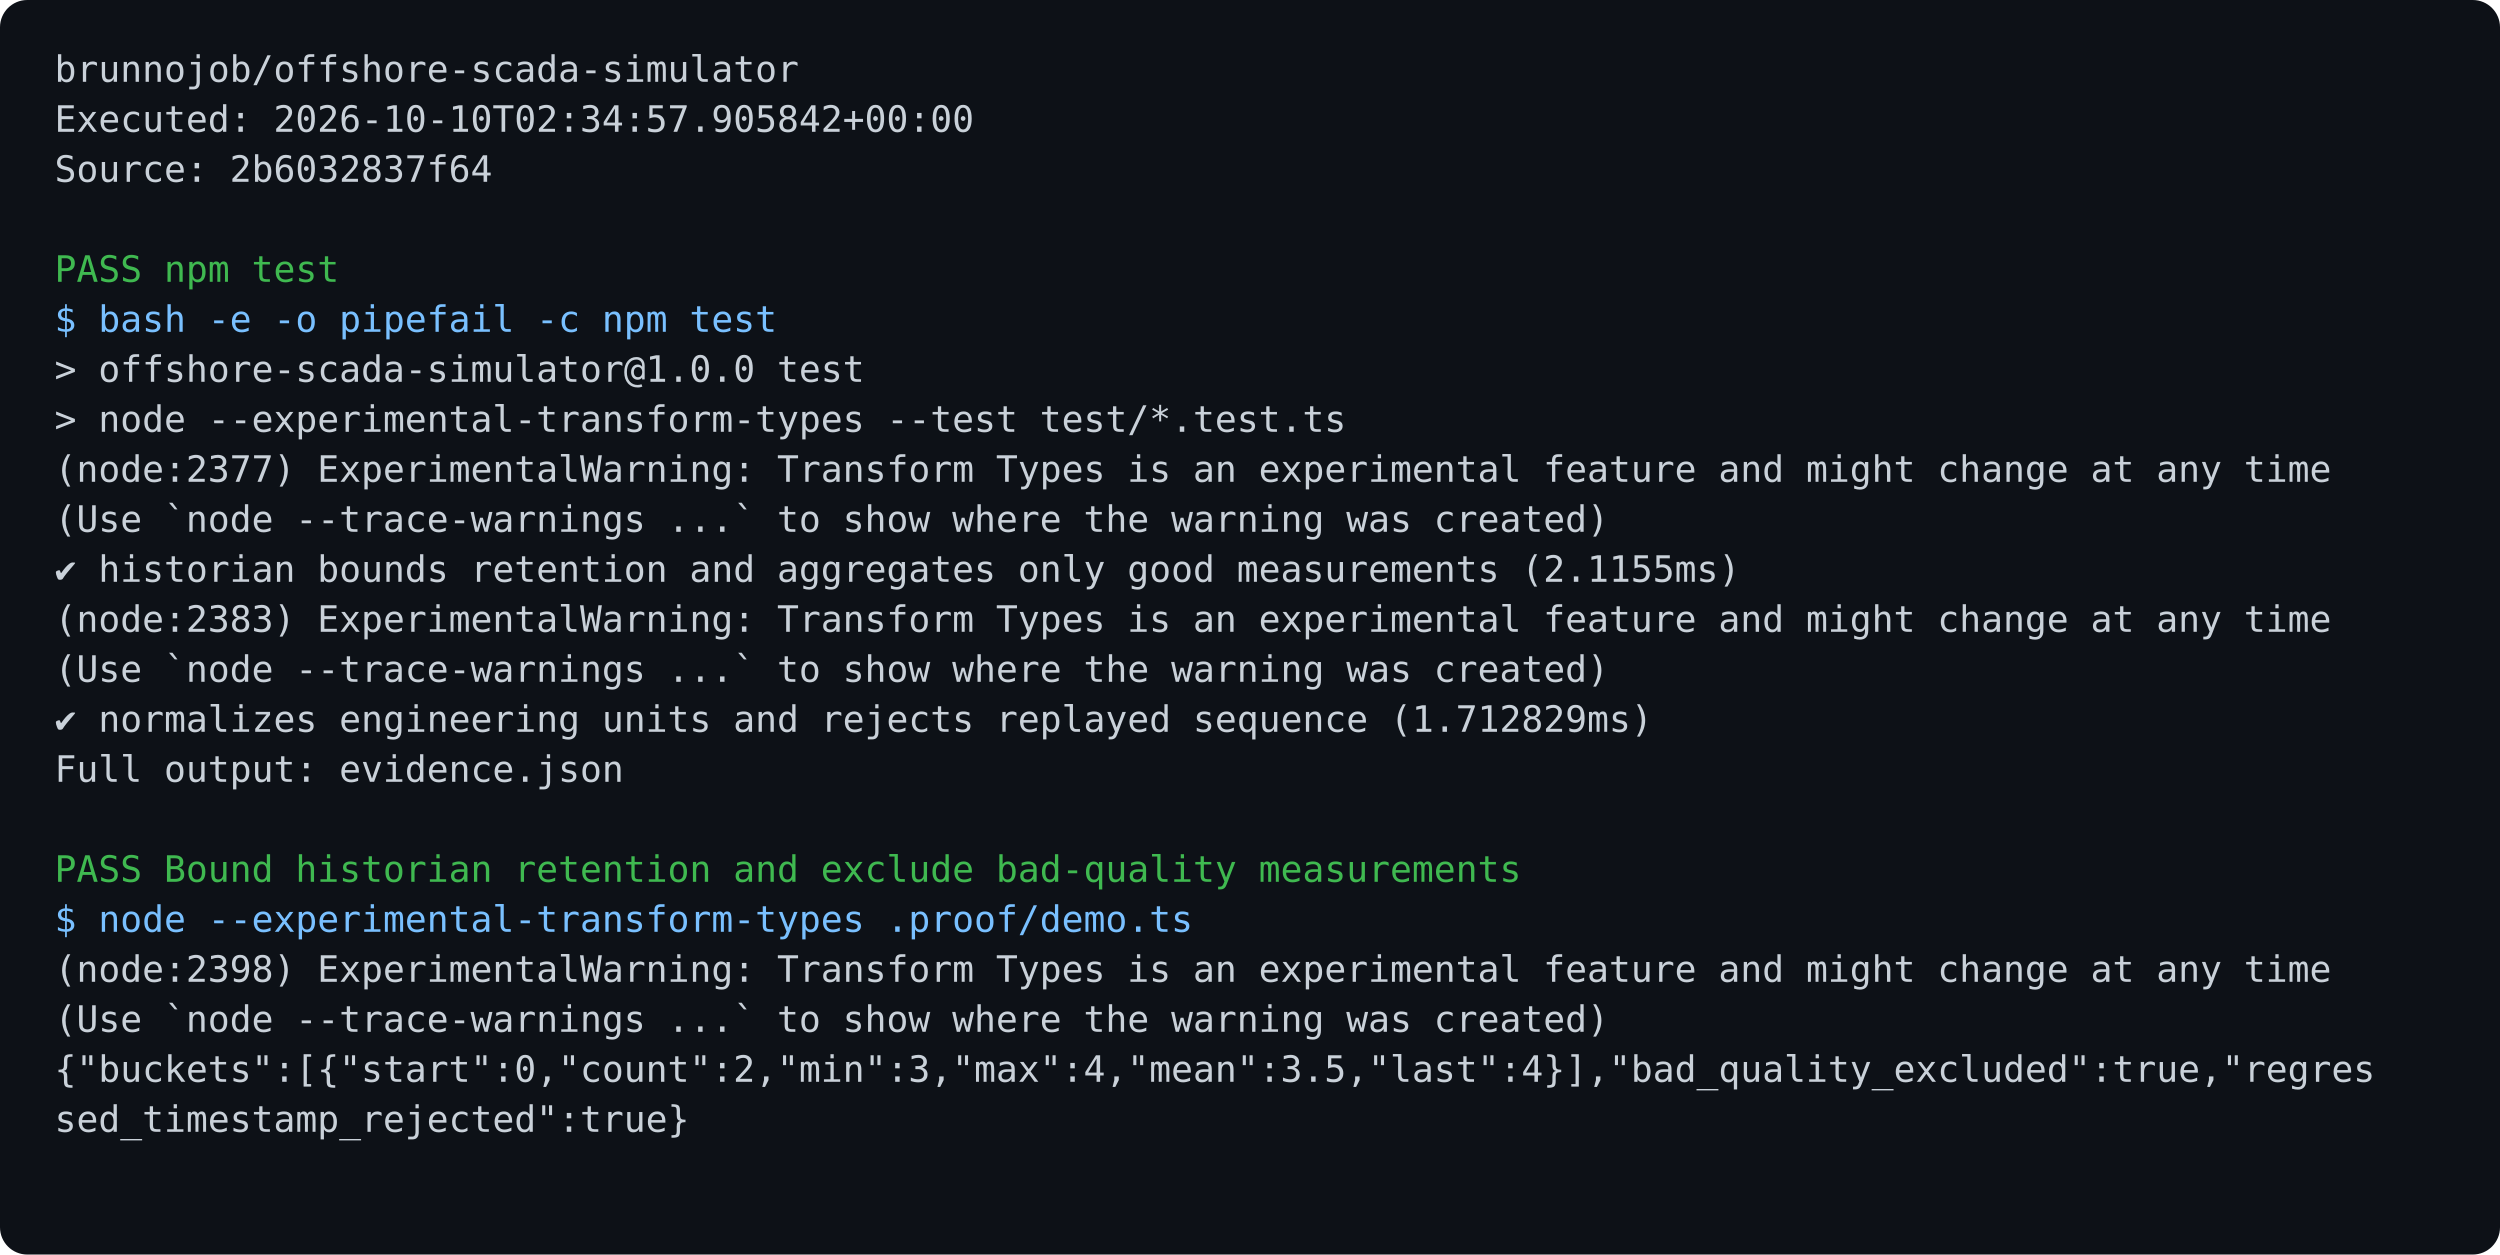
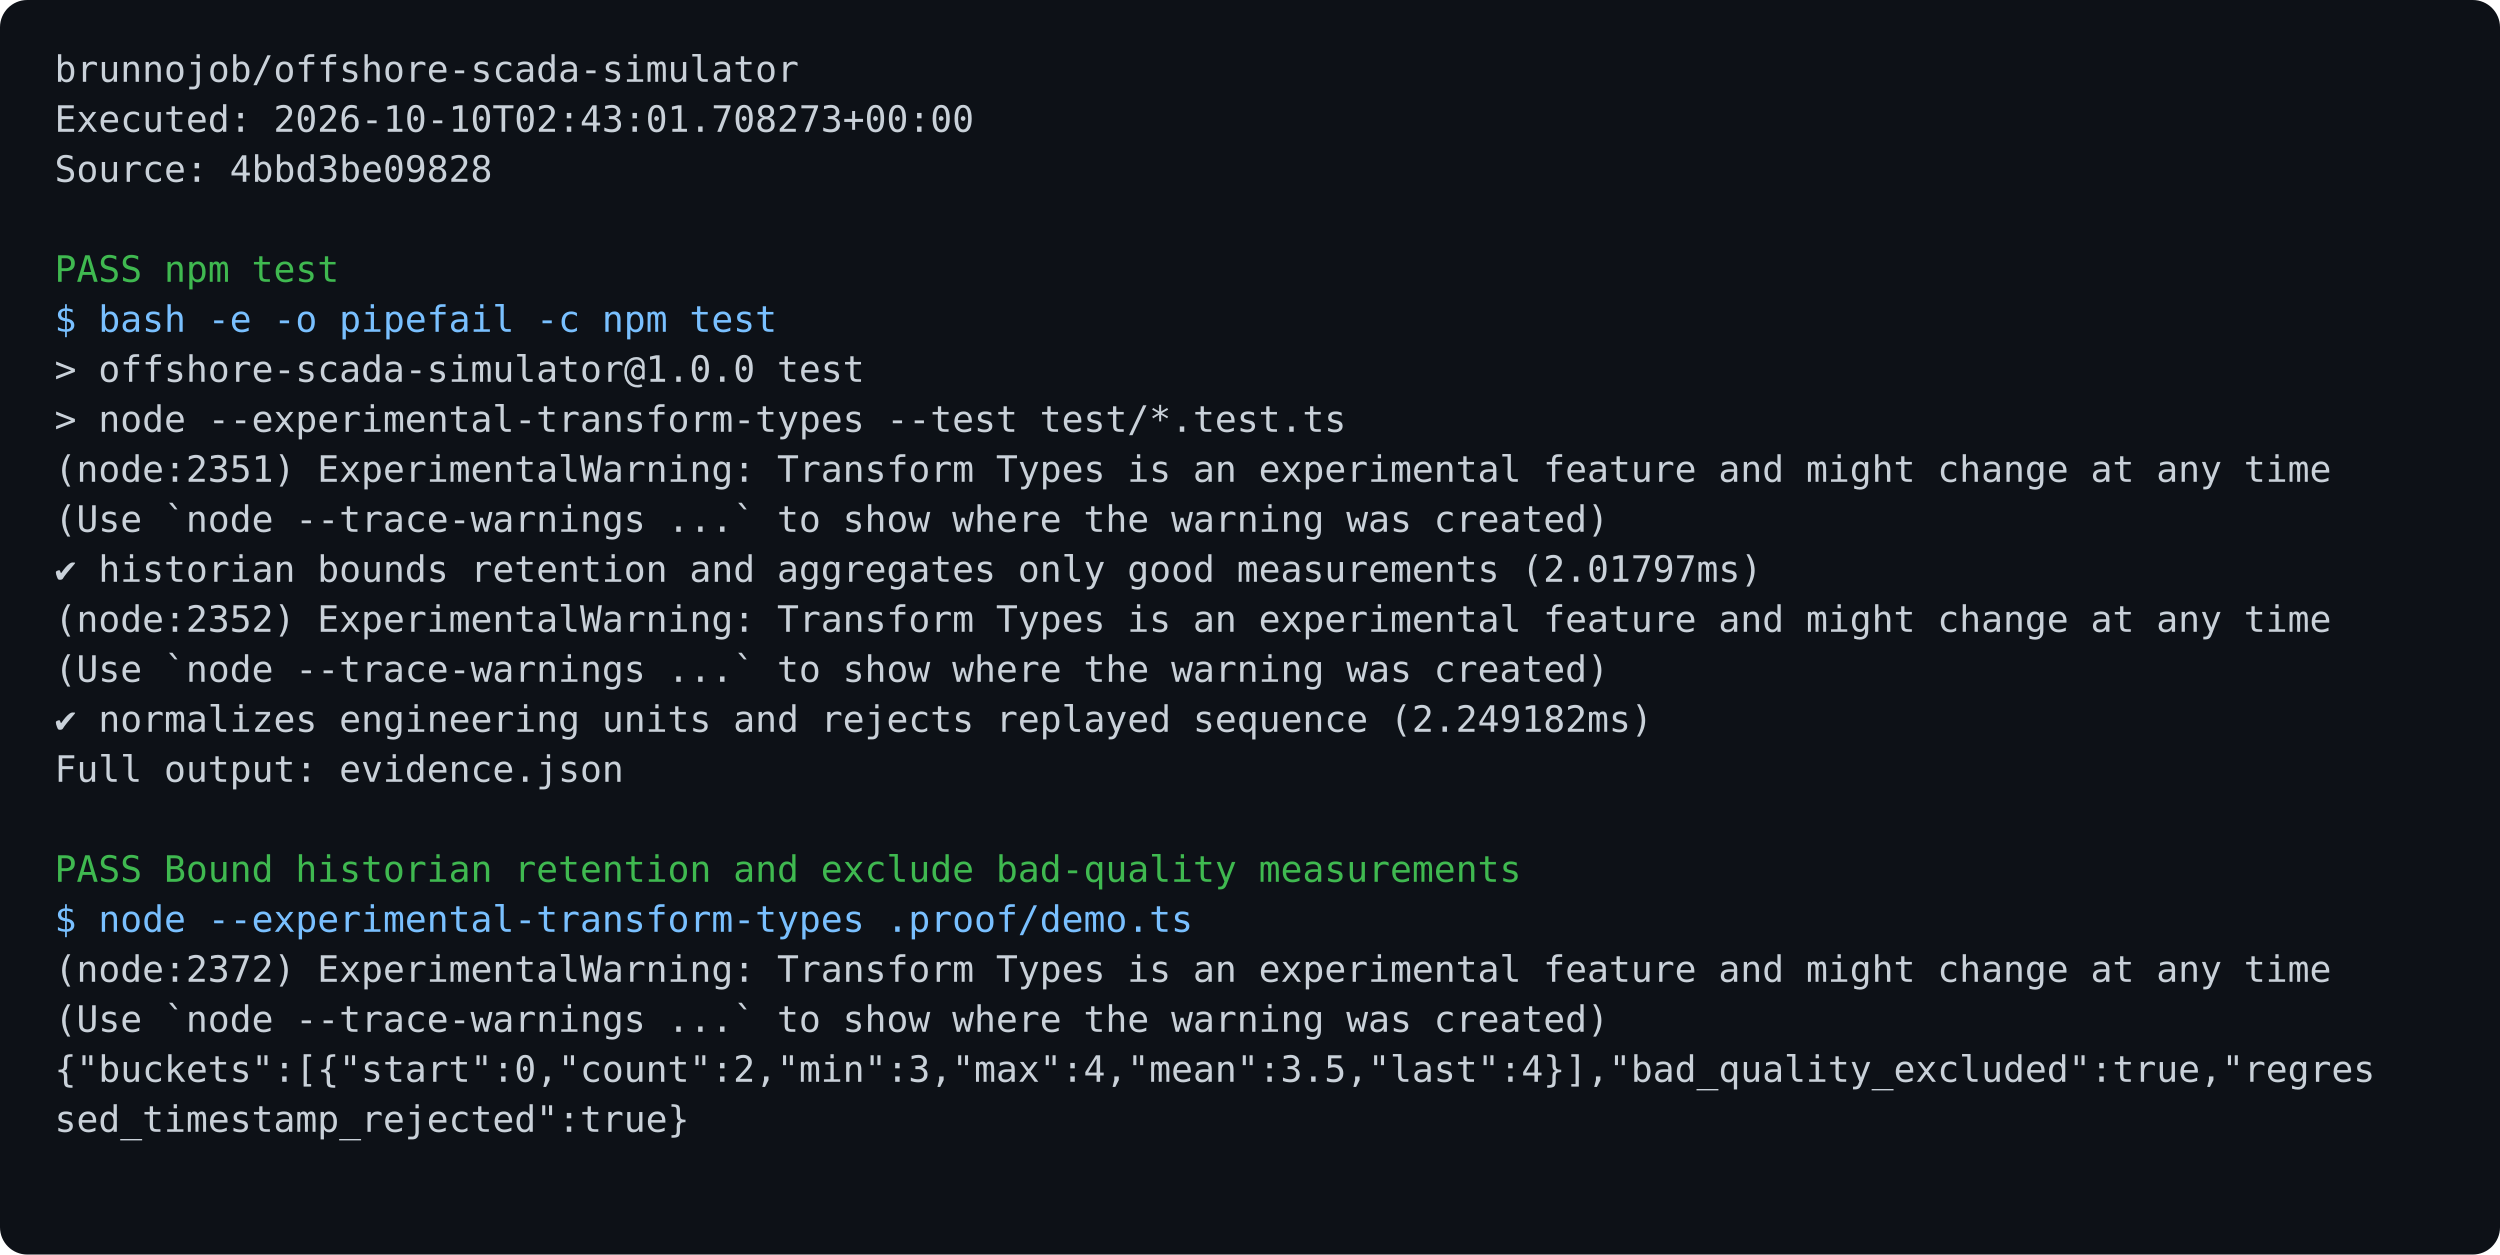
<svg xmlns="http://www.w3.org/2000/svg" width="1100" height="552" viewBox="0 0 1100 552">
  <rect width="1100" height="552" rx="12" fill="#0d1117" />
  <g font-family="monospace" font-size="16">
    <text x="24" y="36" fill="#c9d1d9">brunnojob/offshore-scada-simulator</text>
-     <text x="24" y="58" fill="#c9d1d9">Executed: 2026-10-10T02:34:57.905842+00:00</text>
-     <text x="24" y="80" fill="#c9d1d9">Source: 2b6032837f64</text>
+     <text x="24" y="58" fill="#c9d1d9">Executed: 2026-10-10T02:43:01.708273+00:00</text>
+     <text x="24" y="80" fill="#c9d1d9">Source: 4bbd3be09828</text>
    <text x="24" y="102" fill="#c9d1d9" />
    <text x="24" y="124" fill="#3fb950">PASS npm test</text>
    <text x="24" y="146" fill="#79c0ff">$ bash -e -o pipefail -c npm test</text>
    <text x="24" y="168" fill="#c9d1d9">&gt; offshore-scada-simulator@1.0.0 test</text>
    <text x="24" y="190" fill="#c9d1d9">&gt; node --experimental-transform-types --test test/*.test.ts</text>
-     <text x="24" y="212" fill="#c9d1d9">(node:2377) ExperimentalWarning: Transform Types is an experimental feature and might change at any time</text>
+     <text x="24" y="212" fill="#c9d1d9">(node:2351) ExperimentalWarning: Transform Types is an experimental feature and might change at any time</text>
    <text x="24" y="234" fill="#c9d1d9">(Use `node --trace-warnings ...` to show where the warning was created)</text>
-     <text x="24" y="256" fill="#c9d1d9">✔ historian bounds retention and aggregates only good measurements (2.1155ms)</text>
-     <text x="24" y="278" fill="#c9d1d9">(node:2383) ExperimentalWarning: Transform Types is an experimental feature and might change at any time</text>
+     <text x="24" y="256" fill="#c9d1d9">✔ historian bounds retention and aggregates only good measurements (2.01797ms)</text>
+     <text x="24" y="278" fill="#c9d1d9">(node:2352) ExperimentalWarning: Transform Types is an experimental feature and might change at any time</text>
    <text x="24" y="300" fill="#c9d1d9">(Use `node --trace-warnings ...` to show where the warning was created)</text>
-     <text x="24" y="322" fill="#c9d1d9">✔ normalizes engineering units and rejects replayed sequence (1.712829ms)</text>
+     <text x="24" y="322" fill="#c9d1d9">✔ normalizes engineering units and rejects replayed sequence (2.249182ms)</text>
    <text x="24" y="344" fill="#c9d1d9">Full output: evidence.json</text>
    <text x="24" y="366" fill="#c9d1d9" />
    <text x="24" y="388" fill="#3fb950">PASS Bound historian retention and exclude bad-quality measurements</text>
    <text x="24" y="410" fill="#79c0ff">$ node --experimental-transform-types .proof/demo.ts</text>
-     <text x="24" y="432" fill="#c9d1d9">(node:2398) ExperimentalWarning: Transform Types is an experimental feature and might change at any time</text>
+     <text x="24" y="432" fill="#c9d1d9">(node:2372) ExperimentalWarning: Transform Types is an experimental feature and might change at any time</text>
    <text x="24" y="454" fill="#c9d1d9">(Use `node --trace-warnings ...` to show where the warning was created)</text>
    <text x="24" y="476" fill="#c9d1d9">{"buckets":[{"start":0,"count":2,"min":3,"max":4,"mean":3.5,"last":4}],"bad_quality_excluded":true,"regres</text>
    <text x="24" y="498" fill="#c9d1d9">sed_timestamp_rejected":true}</text>
  </g>
</svg>
